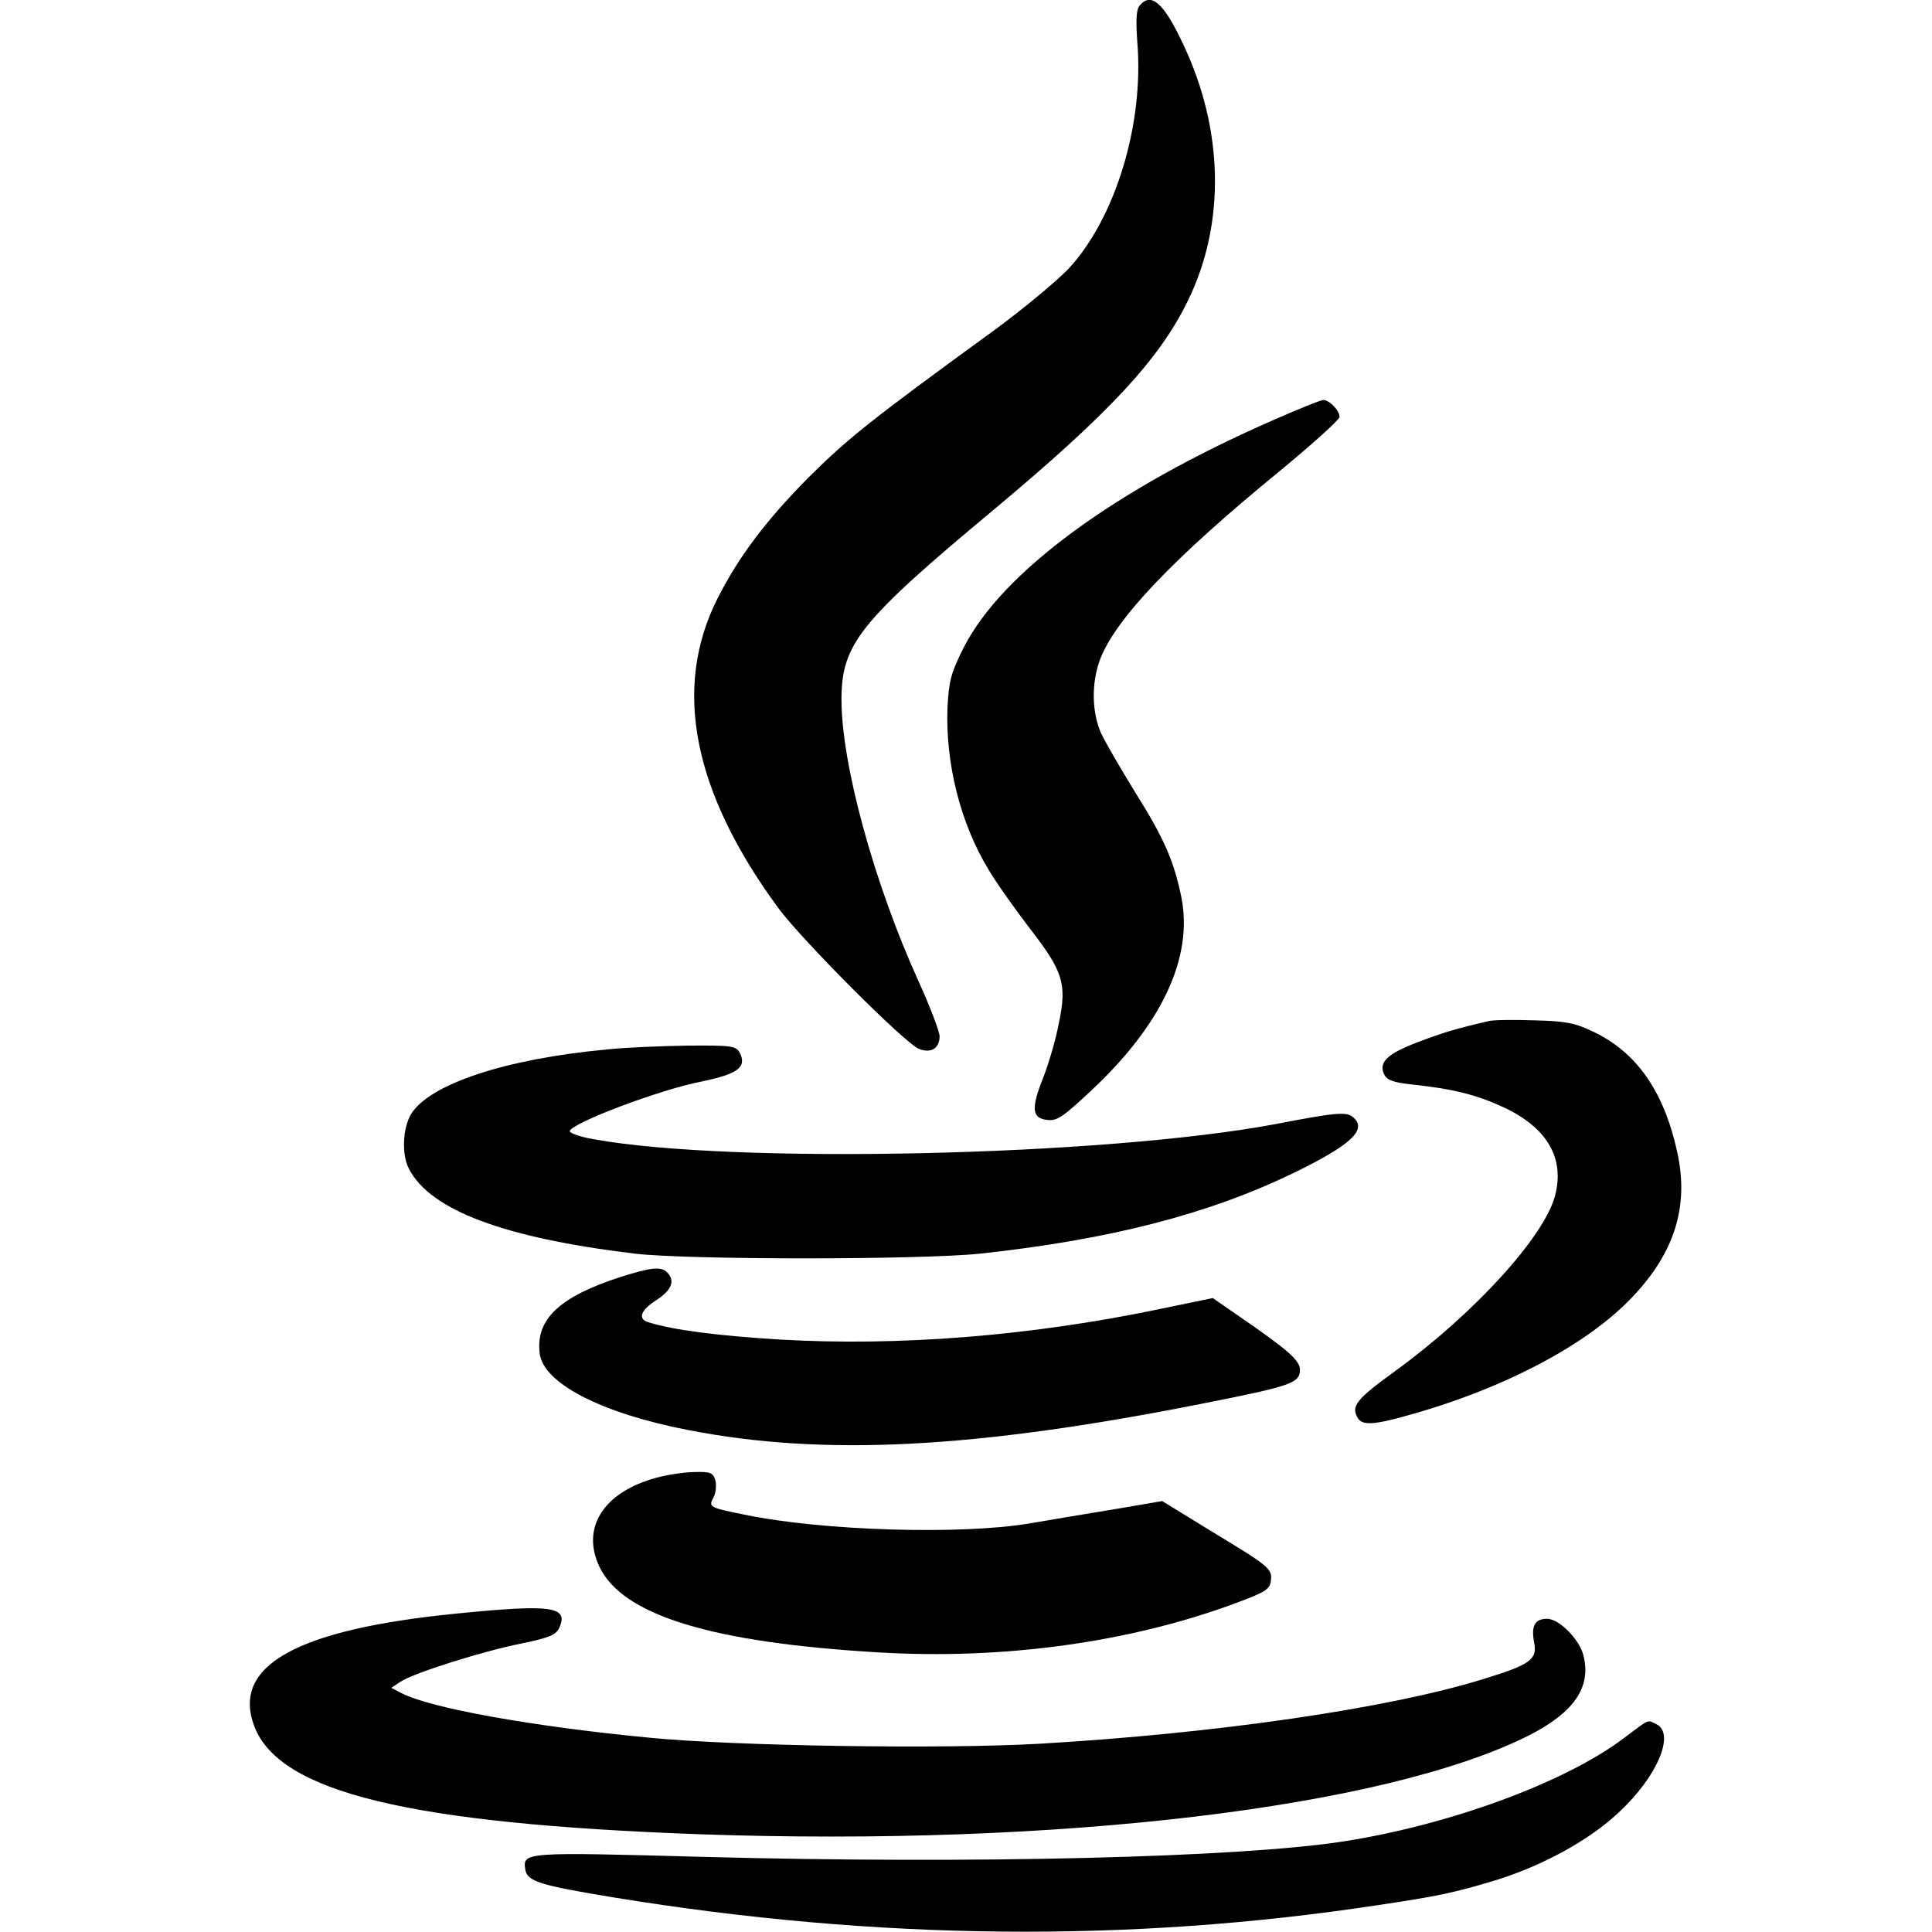
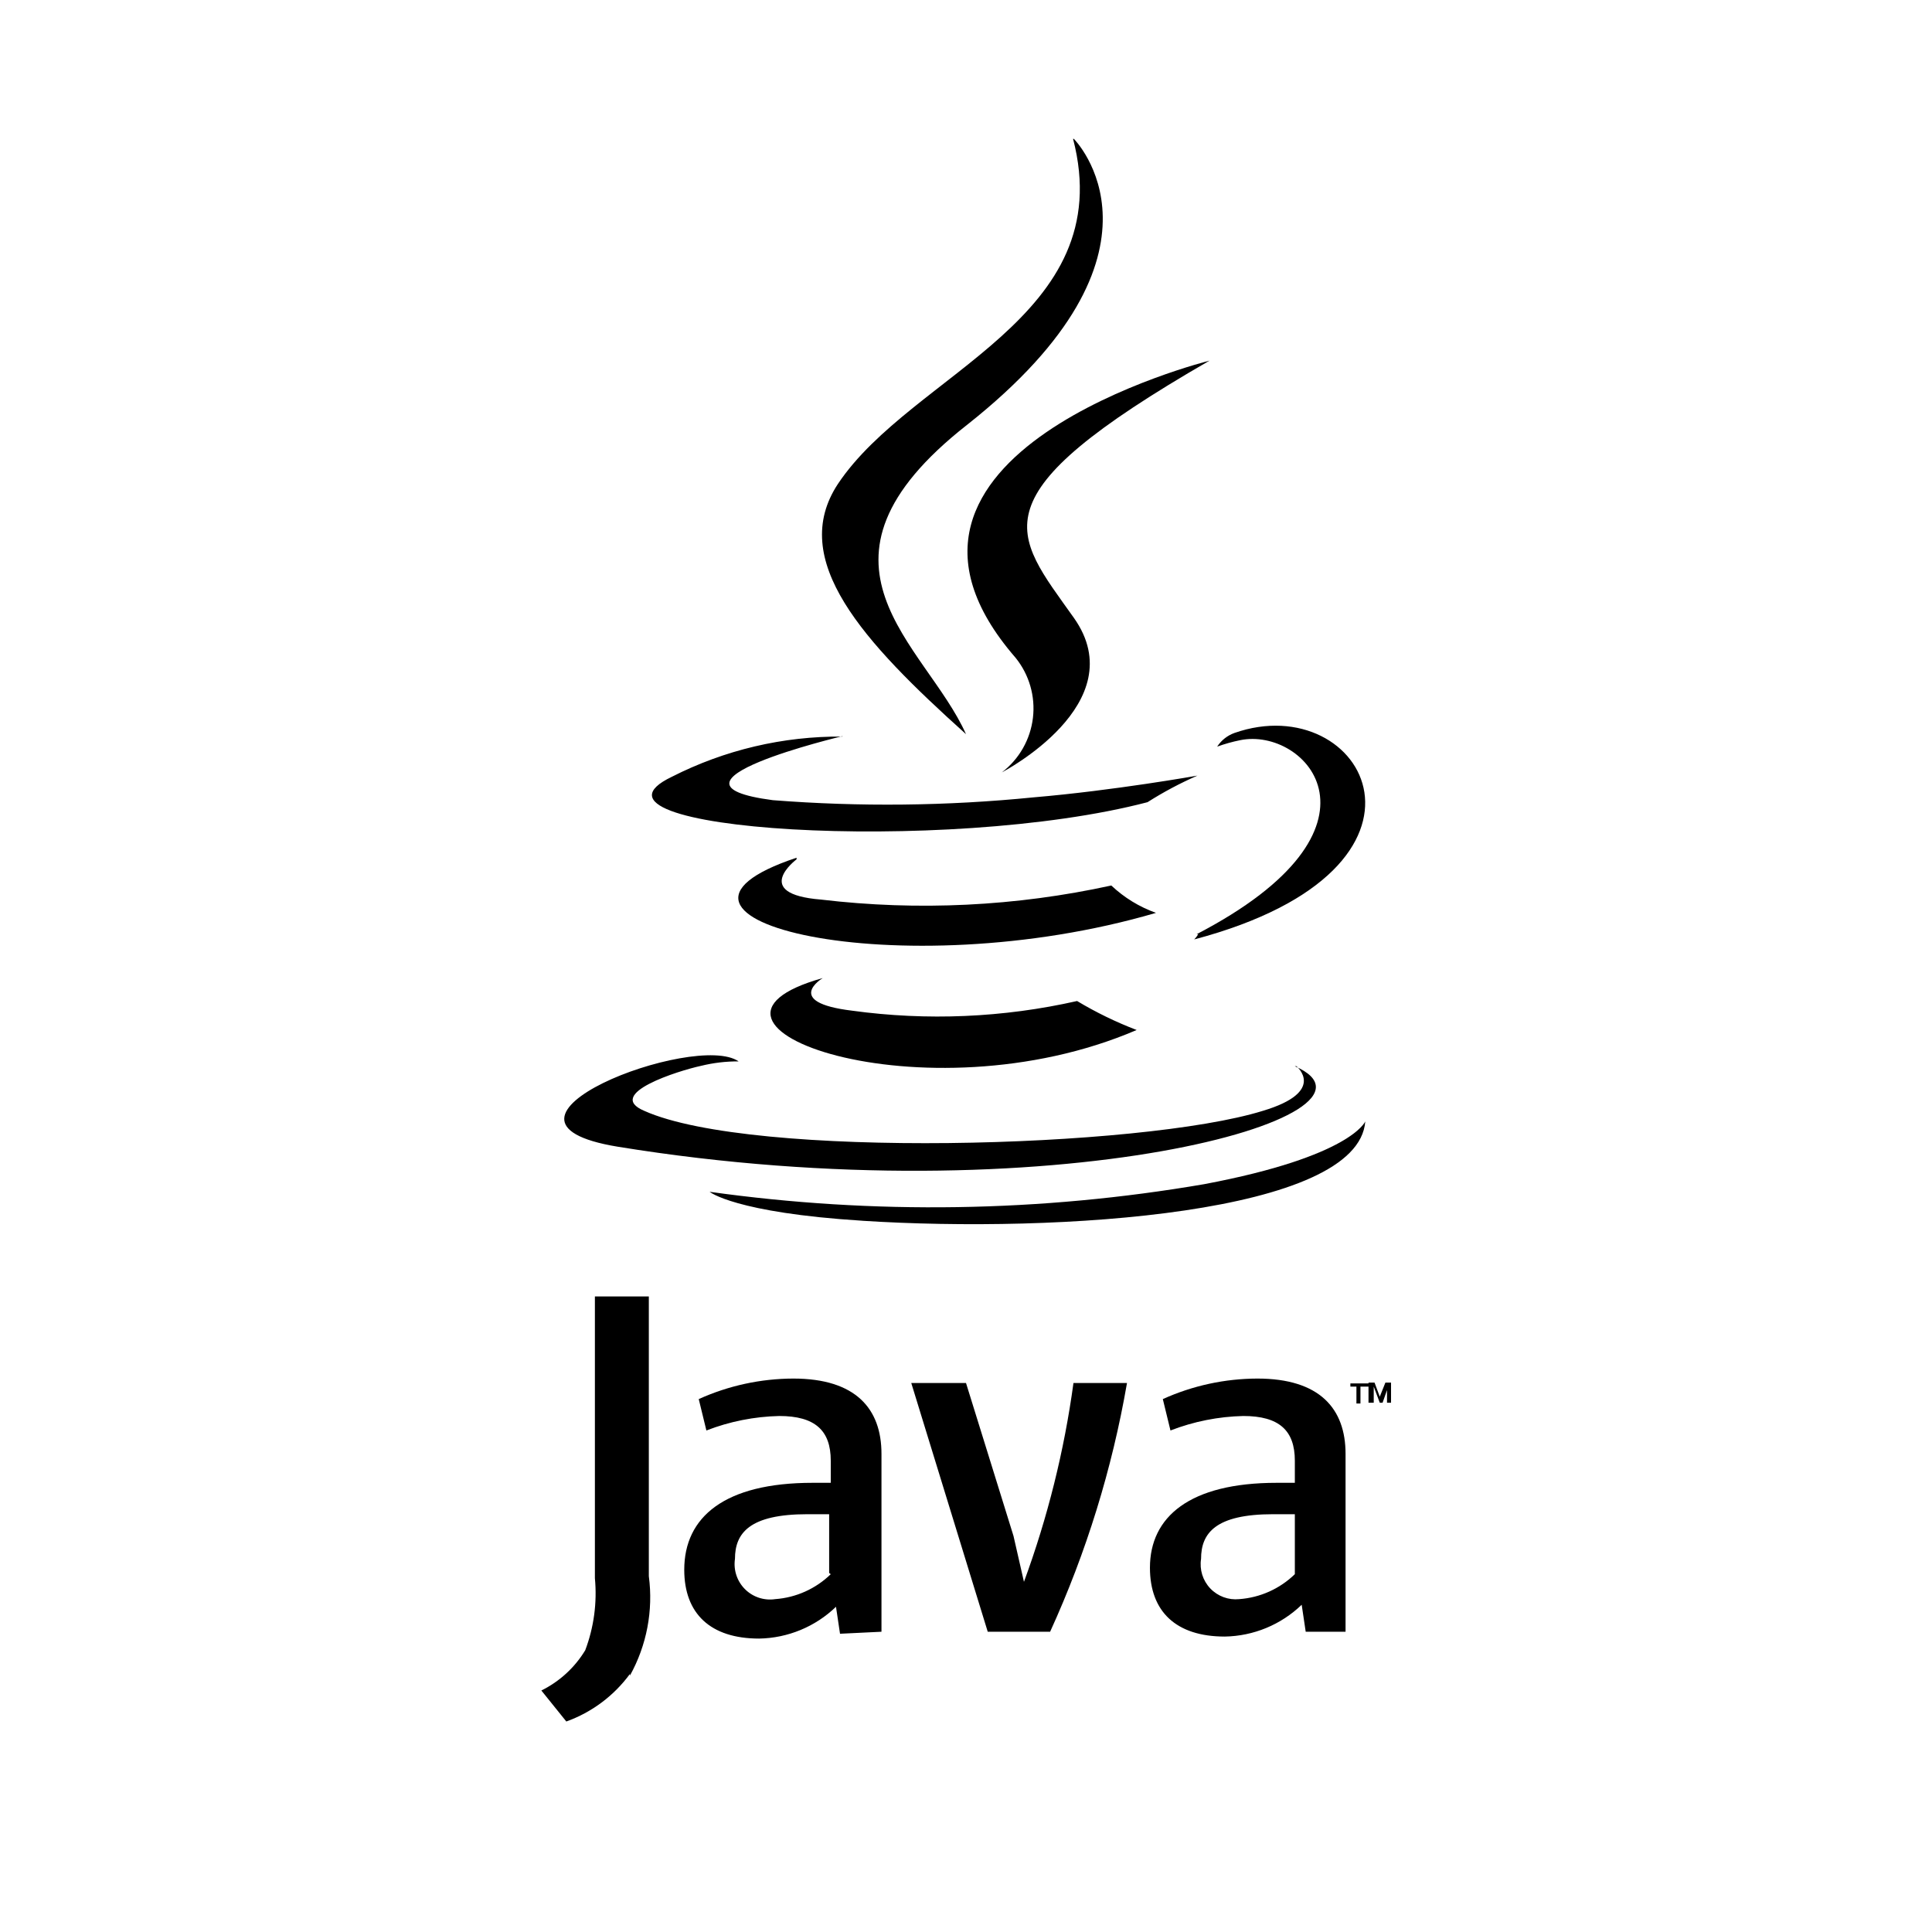
- <svg xmlns="http://www.w3.org/2000/svg" version="1.0" width="512pt" height="512pt" viewBox="0 0 512 512" preserveAspectRatio="xMidYMid meet">
-   <g transform="translate(0,512) scale(0.1,-0.1)" fill="#000000" stroke="none">
-     <path d="M3020 5105 c-9 -11 -10 -38 -6 -97 18 -217 -58 -467 -183 -601 -33 -34 -121 -107 -196 -162 -327 -238 -386 -285 -491 -389 -112 -113 -186 -210 -243 -323 -119 -237 -65 -511 162 -820 63 -85 337 -360 373 -373 32 -12 54 2 54 34 0 12 -25 78 -56 146 -118 260 -204 575 -204 746 0 147 48 207 402 502 309 258 441 400 517 557 99 204 94 452 -14 679 -51 109 -85 138 -115 101z" />
-     <path d="M3375 4007 c-421 -184 -720 -404 -821 -603 -34 -67 -39 -88 -43 -157 -6 -149 34 -309 109 -432 20 -34 69 -103 108 -154 90 -116 100 -148 78 -253 -8 -43 -27 -107 -41 -143 -33 -82 -31 -109 11 -113 26 -3 42 9 116 78 187 175 270 352 239 511 -20 98 -46 157 -123 280 -39 63 -80 134 -91 158 -23 54 -25 128 -3 190 39 108 195 272 479 504 86 71 157 135 157 142 0 17 -27 45 -43 45 -7 0 -66 -24 -132 -53z" />
-     <path d="M3945 2414 c-86 -20 -120 -30 -188 -56 -82 -31 -105 -54 -88 -87 8 -14 26 -20 73 -25 111 -12 171 -27 246 -62 113 -54 159 -134 133 -233 -29 -109 -214 -312 -423 -464 -105 -76 -119 -94 -99 -126 12 -19 44 -17 135 9 255 71 477 189 595 316 110 117 147 239 116 380 -35 161 -107 265 -223 320 -48 23 -72 28 -157 30 -55 2 -109 1 -120 -2z" />
-     <path d="M1610 2339 c-271 -25 -472 -92 -521 -172 -22 -38 -25 -107 -5 -145 57 -109 250 -182 596 -224 138 -17 763 -17 920 0 341 37 601 104 825 212 157 76 200 117 160 150 -17 14 -45 12 -205 -19 -454 -85 -1439 -107 -1807 -40 -35 6 -63 16 -63 21 0 20 236 110 350 132 96 20 120 38 100 77 -10 17 -22 19 -138 18 -70 -1 -165 -5 -212 -10z" />
-     <path d="M1645 1736 c-161 -52 -225 -111 -215 -201 8 -80 162 -160 395 -205 360 -70 761 -49 1365 71 233 46 255 54 255 89 0 25 -32 53 -166 145 l-65 45 -145 -30 c-342 -71 -689 -98 -1001 -80 -165 10 -283 25 -350 46 -29 9 -20 32 22 59 40 26 50 51 28 73 -16 16 -41 14 -123 -12z" />
-     <path d="M1740 1204 c-141 -38 -201 -133 -151 -237 62 -128 297 -200 739 -226 333 -20 669 27 948 131 78 29 89 36 92 59 4 32 -4 38 -161 133 l-127 78 -123 -21 c-67 -11 -169 -28 -227 -38 -182 -31 -551 -20 -757 23 -94 19 -96 20 -82 46 6 11 8 31 5 44 -6 21 -12 24 -54 23 -26 0 -72 -7 -102 -15z" />
-     <path d="M1211 844 c-425 -42 -598 -138 -537 -299 67 -175 410 -258 1181 -286 948 -33 1813 70 2195 261 122 62 168 129 146 214 -11 42 -64 96 -96 96 -33 0 -43 -19 -34 -65 8 -43 -12 -57 -136 -95 -252 -78 -709 -144 -1174 -171 -257 -15 -815 -6 -1036 16 -313 30 -581 79 -656 118 l-27 14 24 16 c34 23 217 81 323 102 73 15 90 23 98 41 26 57 -20 63 -271 38z" />
-     <path d="M4305 515 c-155 -118 -462 -231 -745 -275 -278 -43 -984 -60 -1693 -41 -477 13 -482 13 -475 -33 5 -32 37 -42 238 -75 693 -113 1362 -120 2020 -20 161 24 199 32 310 65 127 39 252 107 331 182 101 94 148 206 100 232 -26 13 -18 16 -86 -35z" />
-   </g>
+ <svg xmlns="http://www.w3.org/2000/svg" width="48" height="48" data-name="Layer 1" id="java">
+   <path d="M20.44 24.3s-1 .6.73.81a15.68 15.68 0 0 0 5.59-.24 9.4 9.4 0 0 0 1.48.72c-5.28 2.27-11.95-.13-7.8-1.29zm-.65-2.95s-1.15.86.61 1a21.72 21.72 0 0 0 7.21-.35 3.17 3.17 0 0 0 1.11.68c-6.38 1.87-13.49.15-8.93-1.37zm5.44-5.01a2 2 0 0 1-.34 2.85s3.3-1.71 1.79-3.84-2.51-3 3.37-6.39c0 0-9.23 2.3-4.82 7.38z" />
+   <path d="M32.21 26.49s.77.63-.84 1.11c-3 .93-12.68 1.2-15.36 0-1-.42.85-1 1.41-1.12a3.81 3.81 0 0 1 .93-.11c-1.07-.75-6.91 1.48-3 2.12 10.76 1.75 19.62-.78 16.82-2zm-11.28-8.2S16 19.46 19.2 19.88a36.49 36.49 0 0 0 6.48-.07c2-.17 4.07-.54 4.07-.54a9.06 9.06 0 0 0-1.24.66c-5 1.31-14.59.7-11.82-.63a9.19 9.19 0 0 1 4.24-1zm8.8 4.92c5.06-2.63 2.72-5.16 1.08-4.82a4 4 0 0 0-.57.16.86.86 0 0 1 .43-.34c3.23-1.13 5.71 3.35-1 5.13a.64.64 0 0 0 .1-.13zM26.68 3.45s2.8 2.8-2.66 7.11C19.64 14 23 16 24 18.24c-2.56-2.3-4.43-4.33-3.18-6.22 1.85-2.77 7-4.12 5.84-8.57z" />
+   <path d="M21.43 30.33c4.86.31 12.32-.17 12.49-2.47 0 0-.34.87-4 1.56a39.93 39.93 0 0 1-12.29.19s.62.52 3.81.72zm12.27 4.12h-.15v-.08H34v.08h-.2v.42h-.1v-.42zm.79 0-.14.4h-.07l-.15-.4v.4H34v-.5h.15l.13.35.14-.35h.14v.5h-.1v-.4zm-13.85 4.66a2.21 2.21 0 0 1-1.38.62.88.88 0 0 1-1-1c0-.64.36-1.11 1.8-1.11h.54v1.46zm1.26 1.43v-4.42c0-1.12-.64-1.87-2.19-1.87a5.74 5.74 0 0 0-2.35.51l.19.78a5.34 5.34 0 0 1 1.81-.36c.89 0 1.28.36 1.28 1.11v.55h-.45C18 36.84 17 37.69 17 39c0 1.09.65 1.71 1.86 1.71a2.82 2.82 0 0 0 1.91-.79l.1.67zm4.22 0h-1.58l-1.9-6.18H24l1.18 3.8.26 1.14a23.49 23.49 0 0 0 1.23-4.94H28a25.26 25.26 0 0 1-1.91 6.18zm6.05-1.43a2.21 2.21 0 0 1-1.38.62.87.87 0 0 1-.95-1c0-.64.36-1.11 1.79-1.11h.54v1.46zm1.26 1.43v-4.42c0-1.12-.64-1.87-2.19-1.87a5.74 5.74 0 0 0-2.35.51l.19.78a5.34 5.34 0 0 1 1.81-.36c.89 0 1.28.36 1.28 1.11v.55h-.45c-2.17 0-3.15.85-3.15 2.11 0 1.09.65 1.71 1.86 1.71a2.82 2.82 0 0 0 1.91-.79l.1.67zm-17.78 1.05a3.38 3.38 0 0 1-1.58 1.18l-.62-.77a2.64 2.64 0 0 0 1.09-1 4 4 0 0 0 .24-1.79v-7h1.34v6.95a4 4 0 0 1-.47 2.47z" />
</svg>
